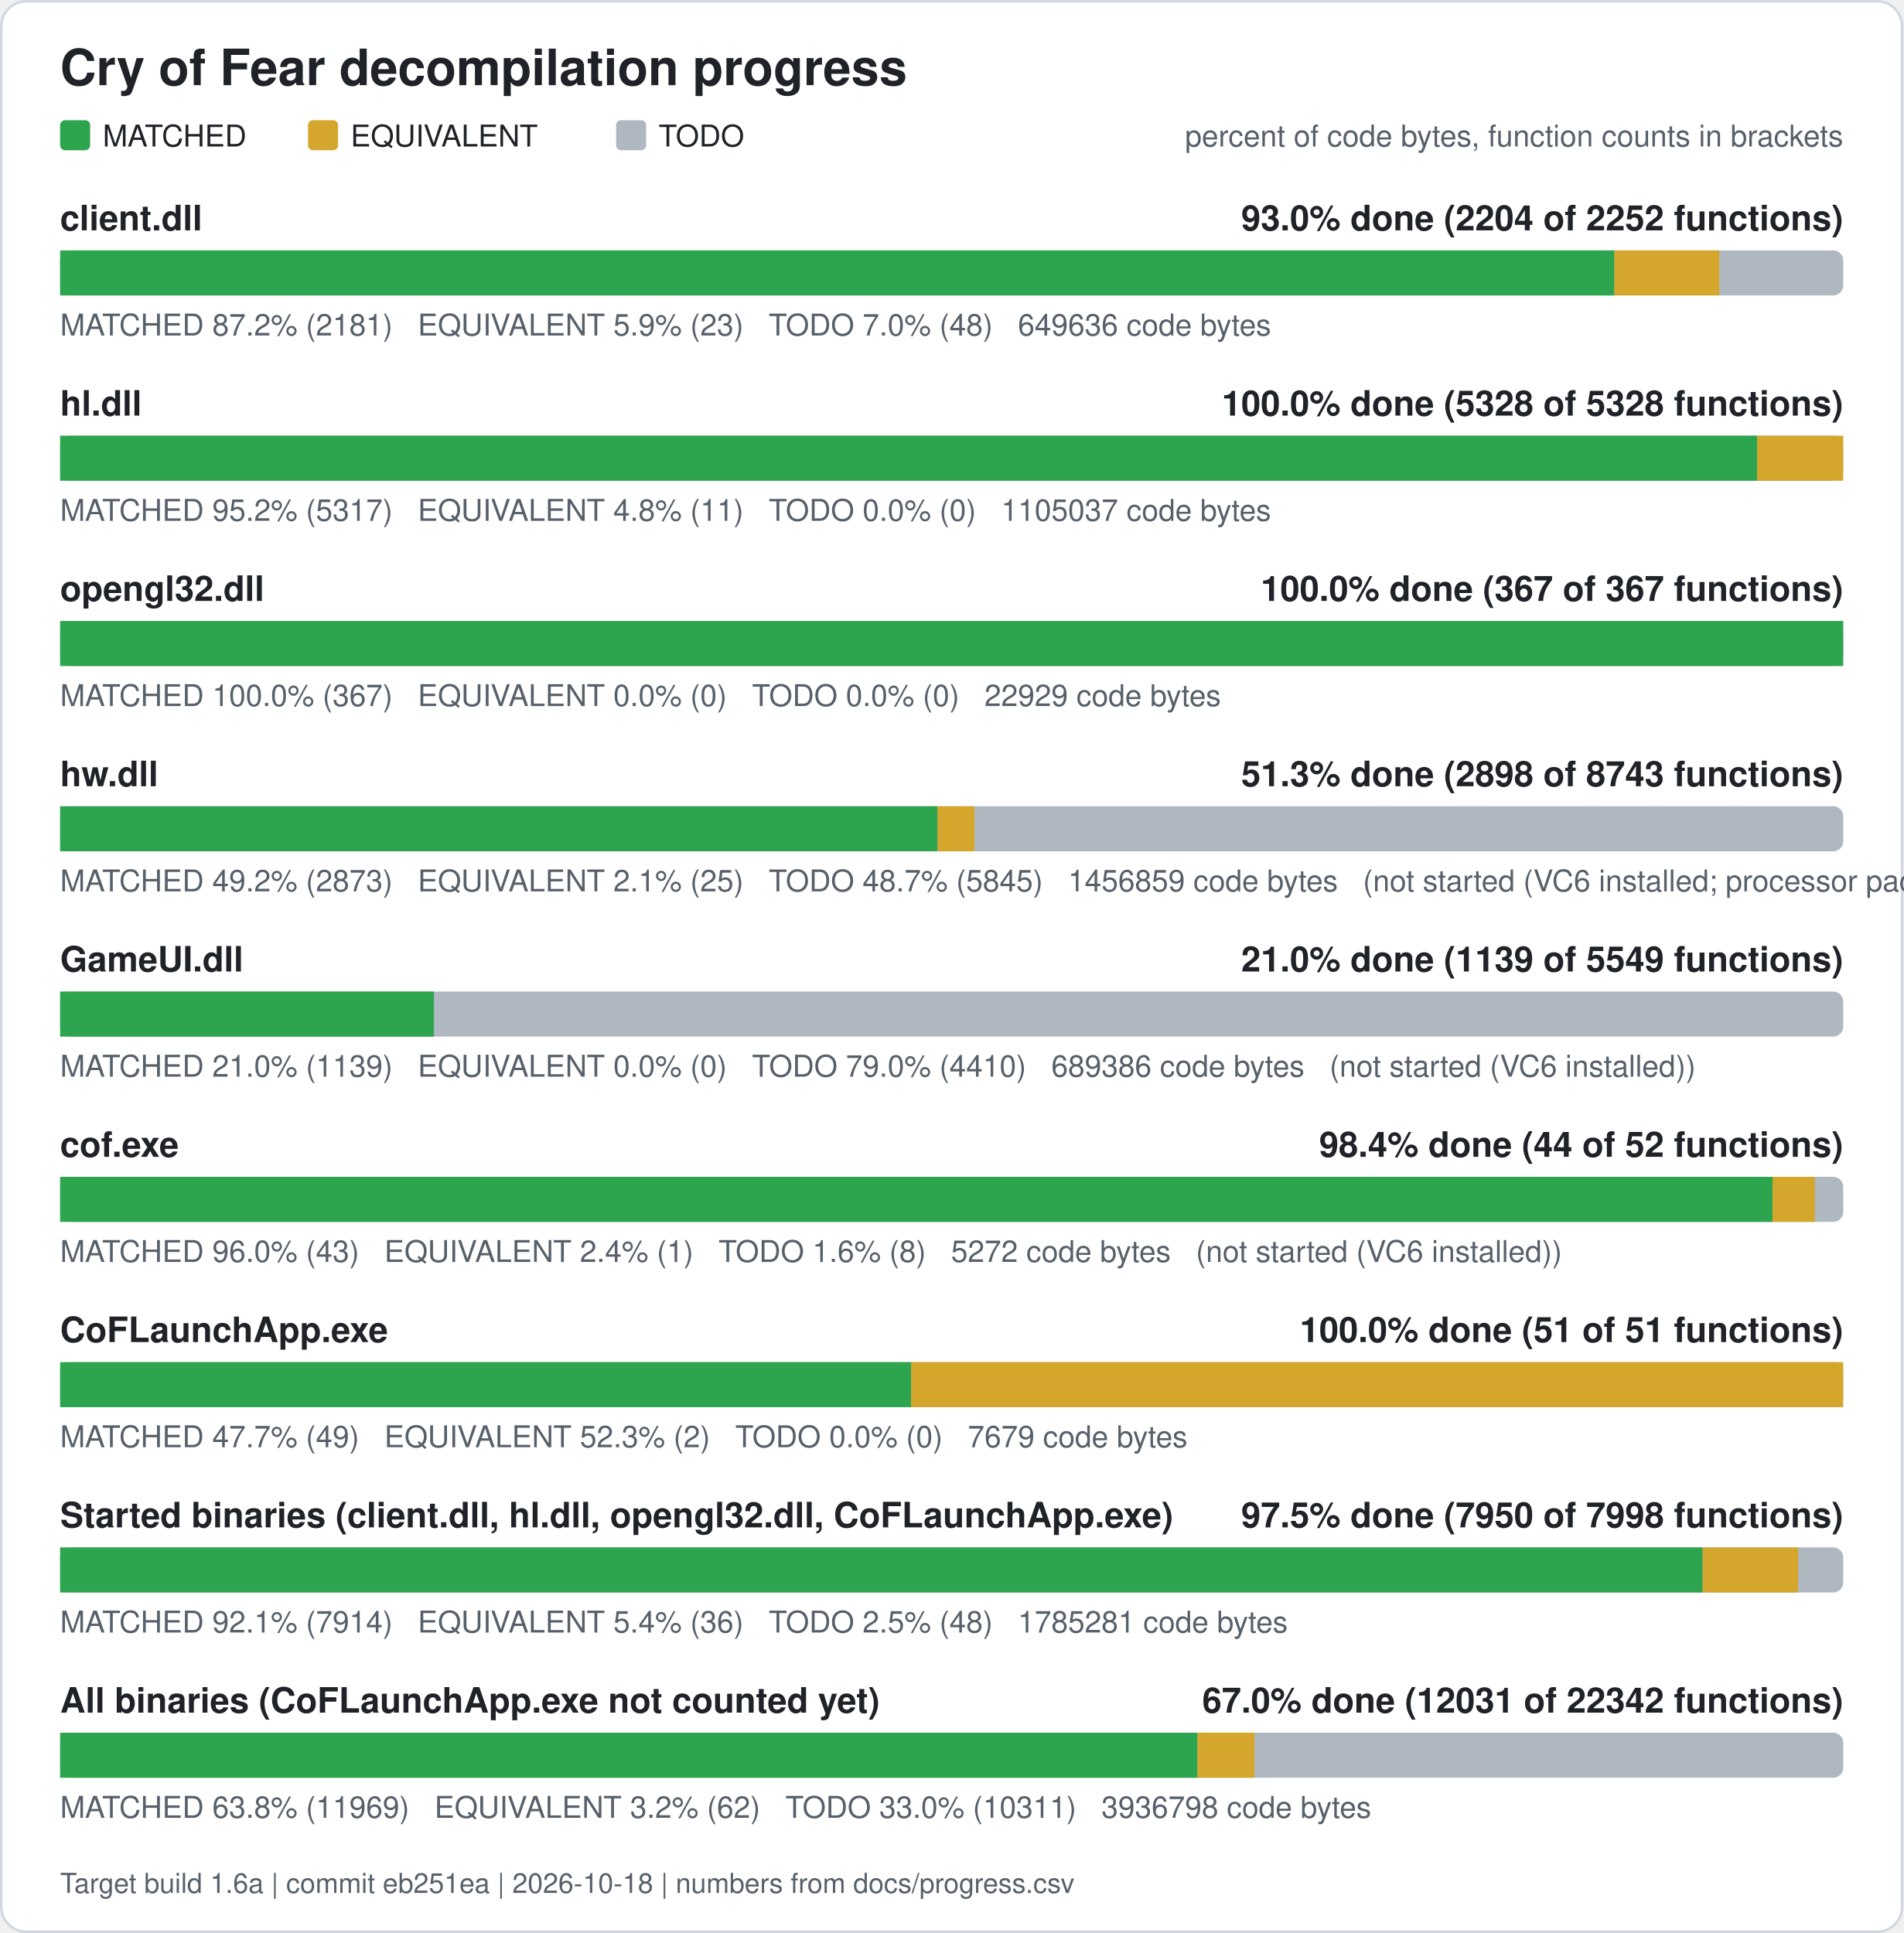
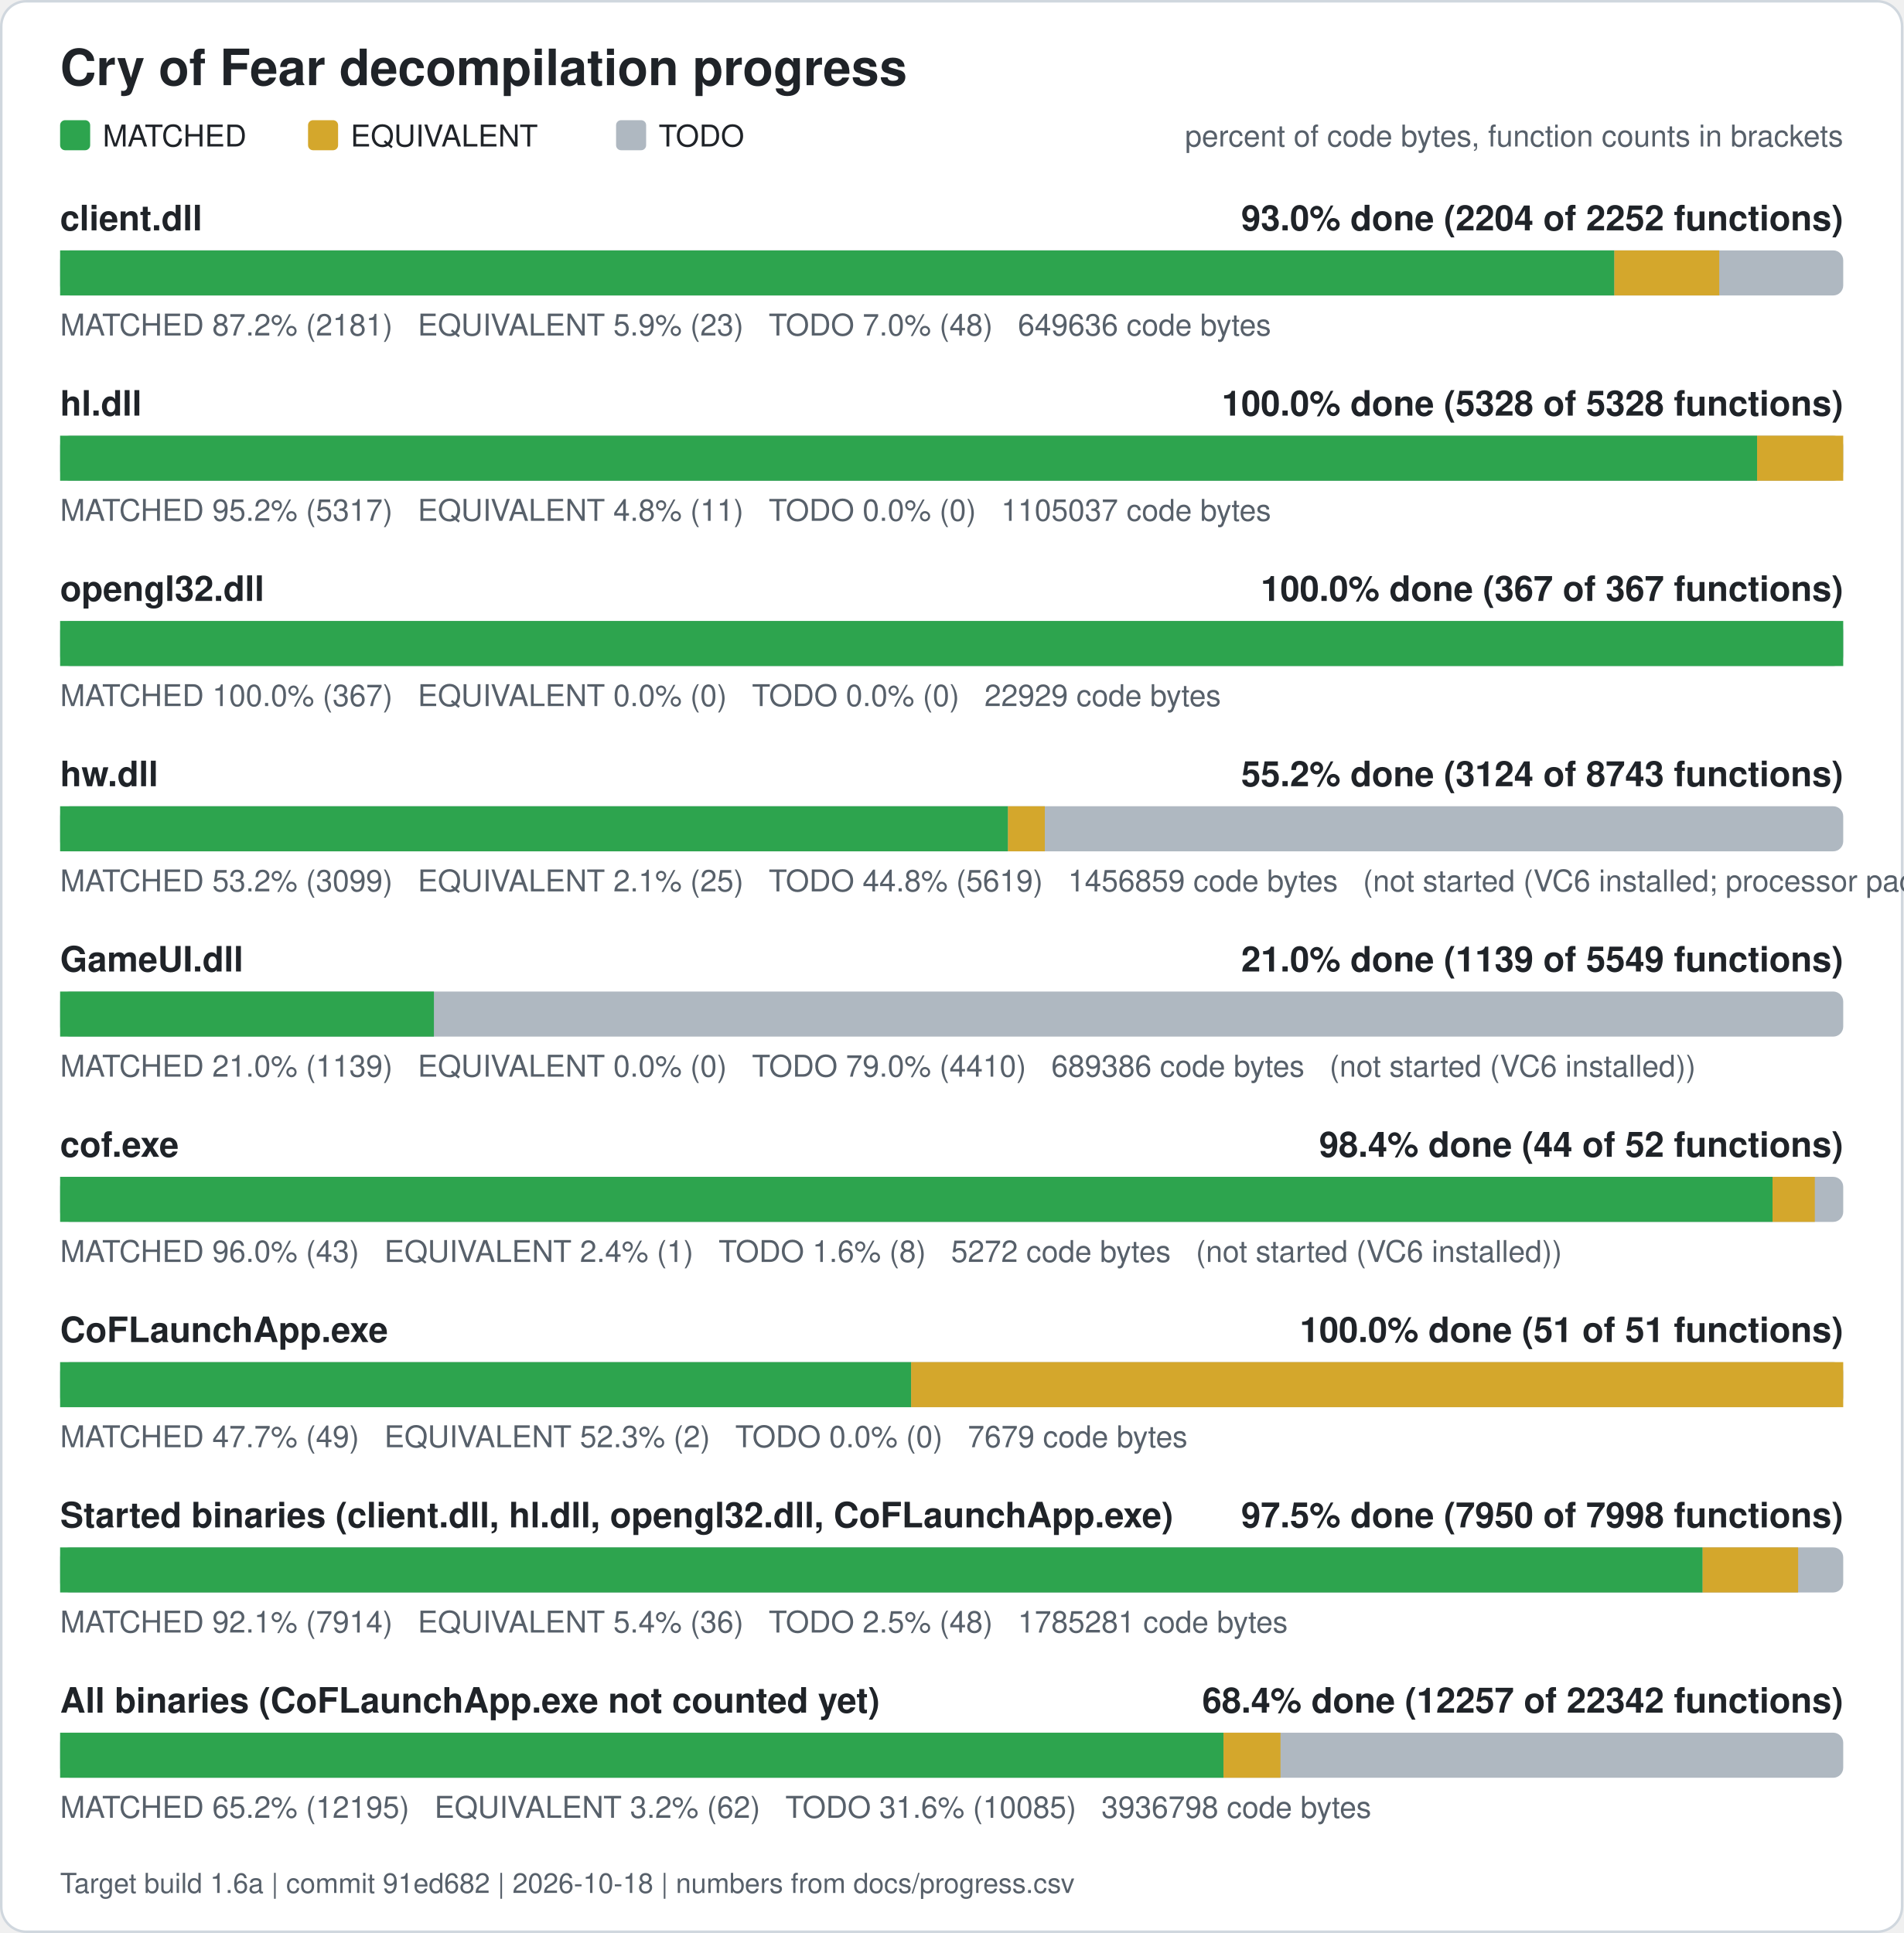
<svg xmlns="http://www.w3.org/2000/svg" width="760" height="772" viewBox="0 0 760 772" role="img" aria-label="Cry of Fear decompilation progress">
  <rect x="0.5" y="0.5" width="759" height="771" rx="10" fill="#ffffff" stroke="#d0d7de" />
  <text x="24" y="34" font-family="Segoe UI, Helvetica, Arial, sans-serif" font-size="20" font-weight="600" fill="#1f2328">Cry of Fear decompilation progress</text>
  <rect x="24" y="48" width="12" height="12" rx="2" fill="#2da44e" />
  <text x="41" y="58.5" font-family="Segoe UI, Helvetica, Arial, sans-serif" font-size="12" fill="#1f2328">MATCHED</text>
  <rect x="123" y="48" width="12" height="12" rx="2" fill="#d4a72c" />
  <text x="140" y="58.5" font-family="Segoe UI, Helvetica, Arial, sans-serif" font-size="12" fill="#1f2328">EQUIVALENT</text>
  <rect x="246" y="48" width="12" height="12" rx="2" fill="#afb8c1" />
  <text x="263" y="58.5" font-family="Segoe UI, Helvetica, Arial, sans-serif" font-size="12" fill="#1f2328">TODO</text>
  <text x="736" y="58.5" font-family="Segoe UI, Helvetica, Arial, sans-serif" font-size="12" fill="#57606a" text-anchor="end">percent of code bytes, function counts in brackets</text>
  <text x="24" y="92" font-family="Segoe UI, Helvetica, Arial, sans-serif" font-size="14" font-weight="600" fill="#1f2328">client.dll</text>
  <text x="736" y="92" font-family="Segoe UI, Helvetica, Arial, sans-serif" font-size="14" font-weight="600" fill="#1f2328" text-anchor="end">93.0% done (2204 of 2252 functions)</text>
  <rect x="24" y="100" width="712" height="18" rx="4" fill="#afb8c1" />
  <rect x="24.00" y="100" width="620.61" height="18" fill="#2da44e" />
  <rect x="644.61" y="100" width="41.89" height="18" fill="#d4a72c" />
  <text x="24" y="134" font-family="Segoe UI, Helvetica, Arial, sans-serif" font-size="12" fill="#57606a" xml:space="preserve">MATCHED 87.2% (2181)   EQUIVALENT 5.9% (23)   TODO 7.0% (48)   649636 code bytes</text>
  <text x="24" y="166" font-family="Segoe UI, Helvetica, Arial, sans-serif" font-size="14" font-weight="600" fill="#1f2328">hl.dll</text>
  <text x="736" y="166" font-family="Segoe UI, Helvetica, Arial, sans-serif" font-size="14" font-weight="600" fill="#1f2328" text-anchor="end">100.0% done (5328 of 5328 functions)</text>
  <rect x="24" y="174" width="712" height="18" rx="4" fill="#afb8c1" />
  <rect x="24.00" y="174" width="677.61" height="18" fill="#2da44e" />
  <rect x="701.61" y="174" width="34.39" height="18" fill="#d4a72c" />
  <text x="24" y="208" font-family="Segoe UI, Helvetica, Arial, sans-serif" font-size="12" fill="#57606a" xml:space="preserve">MATCHED 95.2% (5317)   EQUIVALENT 4.8% (11)   TODO 0.0% (0)   1105037 code bytes</text>
  <text x="24" y="240" font-family="Segoe UI, Helvetica, Arial, sans-serif" font-size="14" font-weight="600" fill="#1f2328">opengl32.dll</text>
  <text x="736" y="240" font-family="Segoe UI, Helvetica, Arial, sans-serif" font-size="14" font-weight="600" fill="#1f2328" text-anchor="end">100.0% done (367 of 367 functions)</text>
  <rect x="24" y="248" width="712" height="18" rx="4" fill="#afb8c1" />
  <rect x="24.00" y="248" width="712.00" height="18" fill="#2da44e" />
  <text x="24" y="282" font-family="Segoe UI, Helvetica, Arial, sans-serif" font-size="12" fill="#57606a" xml:space="preserve">MATCHED 100.0% (367)   EQUIVALENT 0.0% (0)   TODO 0.0% (0)   22929 code bytes</text>
  <text x="24" y="314" font-family="Segoe UI, Helvetica, Arial, sans-serif" font-size="14" font-weight="600" fill="#1f2328">hw.dll</text>
-   <text x="736" y="314" font-family="Segoe UI, Helvetica, Arial, sans-serif" font-size="14" font-weight="600" fill="#1f2328" text-anchor="end">51.3% done (2898 of 8743 functions)</text>
+   <text x="736" y="314" font-family="Segoe UI, Helvetica, Arial, sans-serif" font-size="14" font-weight="600" fill="#1f2328" text-anchor="end">55.2% done (3124 of 8743 functions)</text>
  <rect x="24" y="322" width="712" height="18" rx="4" fill="#afb8c1" />
-   <rect x="24.00" y="322" width="350.38" height="18" fill="#2da44e" />
-   <rect x="374.38" y="322" width="14.71" height="18" fill="#d4a72c" />
-   <text x="24" y="356" font-family="Segoe UI, Helvetica, Arial, sans-serif" font-size="12" fill="#57606a" xml:space="preserve">MATCHED 49.2% (2873)   EQUIVALENT 2.1% (25)   TODO 48.7% (5845)   1456859 code bytes   (not started (VC6 installed; processor pack and VS 2005 objects need those compilers))</text>
+   <rect x="24.00" y="322" width="378.49" height="18" fill="#2da44e" />
+   <rect x="402.49" y="322" width="14.71" height="18" fill="#d4a72c" />
+   <text x="24" y="356" font-family="Segoe UI, Helvetica, Arial, sans-serif" font-size="12" fill="#57606a" xml:space="preserve">MATCHED 53.2% (3099)   EQUIVALENT 2.1% (25)   TODO 44.8% (5619)   1456859 code bytes   (not started (VC6 installed; processor pack and VS 2005 objects need those compilers))</text>
  <text x="24" y="388" font-family="Segoe UI, Helvetica, Arial, sans-serif" font-size="14" font-weight="600" fill="#1f2328">GameUI.dll</text>
  <text x="736" y="388" font-family="Segoe UI, Helvetica, Arial, sans-serif" font-size="14" font-weight="600" fill="#1f2328" text-anchor="end">21.0% done (1139 of 5549 functions)</text>
  <rect x="24" y="396" width="712" height="18" rx="4" fill="#afb8c1" />
  <rect x="24.00" y="396" width="149.26" height="18" fill="#2da44e" />
  <text x="24" y="430" font-family="Segoe UI, Helvetica, Arial, sans-serif" font-size="12" fill="#57606a" xml:space="preserve">MATCHED 21.0% (1139)   EQUIVALENT 0.0% (0)   TODO 79.0% (4410)   689386 code bytes   (not started (VC6 installed))</text>
  <text x="24" y="462" font-family="Segoe UI, Helvetica, Arial, sans-serif" font-size="14" font-weight="600" fill="#1f2328">cof.exe</text>
  <text x="736" y="462" font-family="Segoe UI, Helvetica, Arial, sans-serif" font-size="14" font-weight="600" fill="#1f2328" text-anchor="end">98.4% done (44 of 52 functions)</text>
  <rect x="24" y="470" width="712" height="18" rx="4" fill="#afb8c1" />
  <rect x="24.00" y="470" width="683.77" height="18" fill="#2da44e" />
  <rect x="707.77" y="470" width="16.88" height="18" fill="#d4a72c" />
  <text x="24" y="504" font-family="Segoe UI, Helvetica, Arial, sans-serif" font-size="12" fill="#57606a" xml:space="preserve">MATCHED 96.0% (43)   EQUIVALENT 2.4% (1)   TODO 1.6% (8)   5272 code bytes   (not started (VC6 installed))</text>
  <text x="24" y="536" font-family="Segoe UI, Helvetica, Arial, sans-serif" font-size="14" font-weight="600" fill="#1f2328">CoFLaunchApp.exe</text>
  <text x="736" y="536" font-family="Segoe UI, Helvetica, Arial, sans-serif" font-size="14" font-weight="600" fill="#1f2328" text-anchor="end">100.0% done (51 of 51 functions)</text>
  <rect x="24" y="544" width="712" height="18" rx="4" fill="#afb8c1" />
  <rect x="24.00" y="544" width="339.82" height="18" fill="#2da44e" />
  <rect x="363.82" y="544" width="372.18" height="18" fill="#d4a72c" />
  <text x="24" y="578" font-family="Segoe UI, Helvetica, Arial, sans-serif" font-size="12" fill="#57606a" xml:space="preserve">MATCHED 47.7% (49)   EQUIVALENT 52.3% (2)   TODO 0.0% (0)   7679 code bytes</text>
  <text x="24" y="610" font-family="Segoe UI, Helvetica, Arial, sans-serif" font-size="14" font-weight="600" fill="#1f2328">Started binaries (client.dll, hl.dll, opengl32.dll, CoFLaunchApp.exe)</text>
  <text x="736" y="610" font-family="Segoe UI, Helvetica, Arial, sans-serif" font-size="14" font-weight="600" fill="#1f2328" text-anchor="end">97.5% done (7950 of 7998 functions)</text>
  <rect x="24" y="618" width="712" height="18" rx="4" fill="#afb8c1" />
  <rect x="24.00" y="618" width="655.86" height="18" fill="#2da44e" />
  <rect x="679.86" y="618" width="38.13" height="18" fill="#d4a72c" />
  <text x="24" y="652" font-family="Segoe UI, Helvetica, Arial, sans-serif" font-size="12" fill="#57606a" xml:space="preserve">MATCHED 92.1% (7914)   EQUIVALENT 5.4% (36)   TODO 2.5% (48)   1785281 code bytes</text>
  <text x="24" y="684" font-family="Segoe UI, Helvetica, Arial, sans-serif" font-size="14" font-weight="600" fill="#1f2328">All binaries (CoFLaunchApp.exe not counted yet)</text>
-   <text x="736" y="684" font-family="Segoe UI, Helvetica, Arial, sans-serif" font-size="14" font-weight="600" fill="#1f2328" text-anchor="end">67.0% done (12031 of 22342 functions)</text>
+   <text x="736" y="684" font-family="Segoe UI, Helvetica, Arial, sans-serif" font-size="14" font-weight="600" fill="#1f2328" text-anchor="end">68.4% done (12257 of 22342 functions)</text>
  <rect x="24" y="692" width="712" height="18" rx="4" fill="#afb8c1" />
-   <rect x="24.00" y="692" width="454.14" height="18" fill="#2da44e" />
-   <rect x="478.14" y="692" width="22.76" height="18" fill="#d4a72c" />
-   <text x="24" y="726" font-family="Segoe UI, Helvetica, Arial, sans-serif" font-size="12" fill="#57606a" xml:space="preserve">MATCHED 63.8% (11969)   EQUIVALENT 3.2% (62)   TODO 33.0% (10311)   3936798 code bytes</text>
-   <text x="24" y="756" font-family="Segoe UI, Helvetica, Arial, sans-serif" font-size="11" fill="#57606a">Target build 1.6a | commit eb251ea | 2026-10-18 | numbers from docs/progress.csv</text>
+   <rect x="24.00" y="692" width="464.54" height="18" fill="#2da44e" />
+   <rect x="488.54" y="692" width="22.76" height="18" fill="#d4a72c" />
+   <text x="24" y="726" font-family="Segoe UI, Helvetica, Arial, sans-serif" font-size="12" fill="#57606a" xml:space="preserve">MATCHED 65.2% (12195)   EQUIVALENT 3.2% (62)   TODO 31.6% (10085)   3936798 code bytes</text>
+   <text x="24" y="756" font-family="Segoe UI, Helvetica, Arial, sans-serif" font-size="11" fill="#57606a">Target build 1.6a | commit 91ed682 | 2026-10-18 | numbers from docs/progress.csv</text>
</svg>
